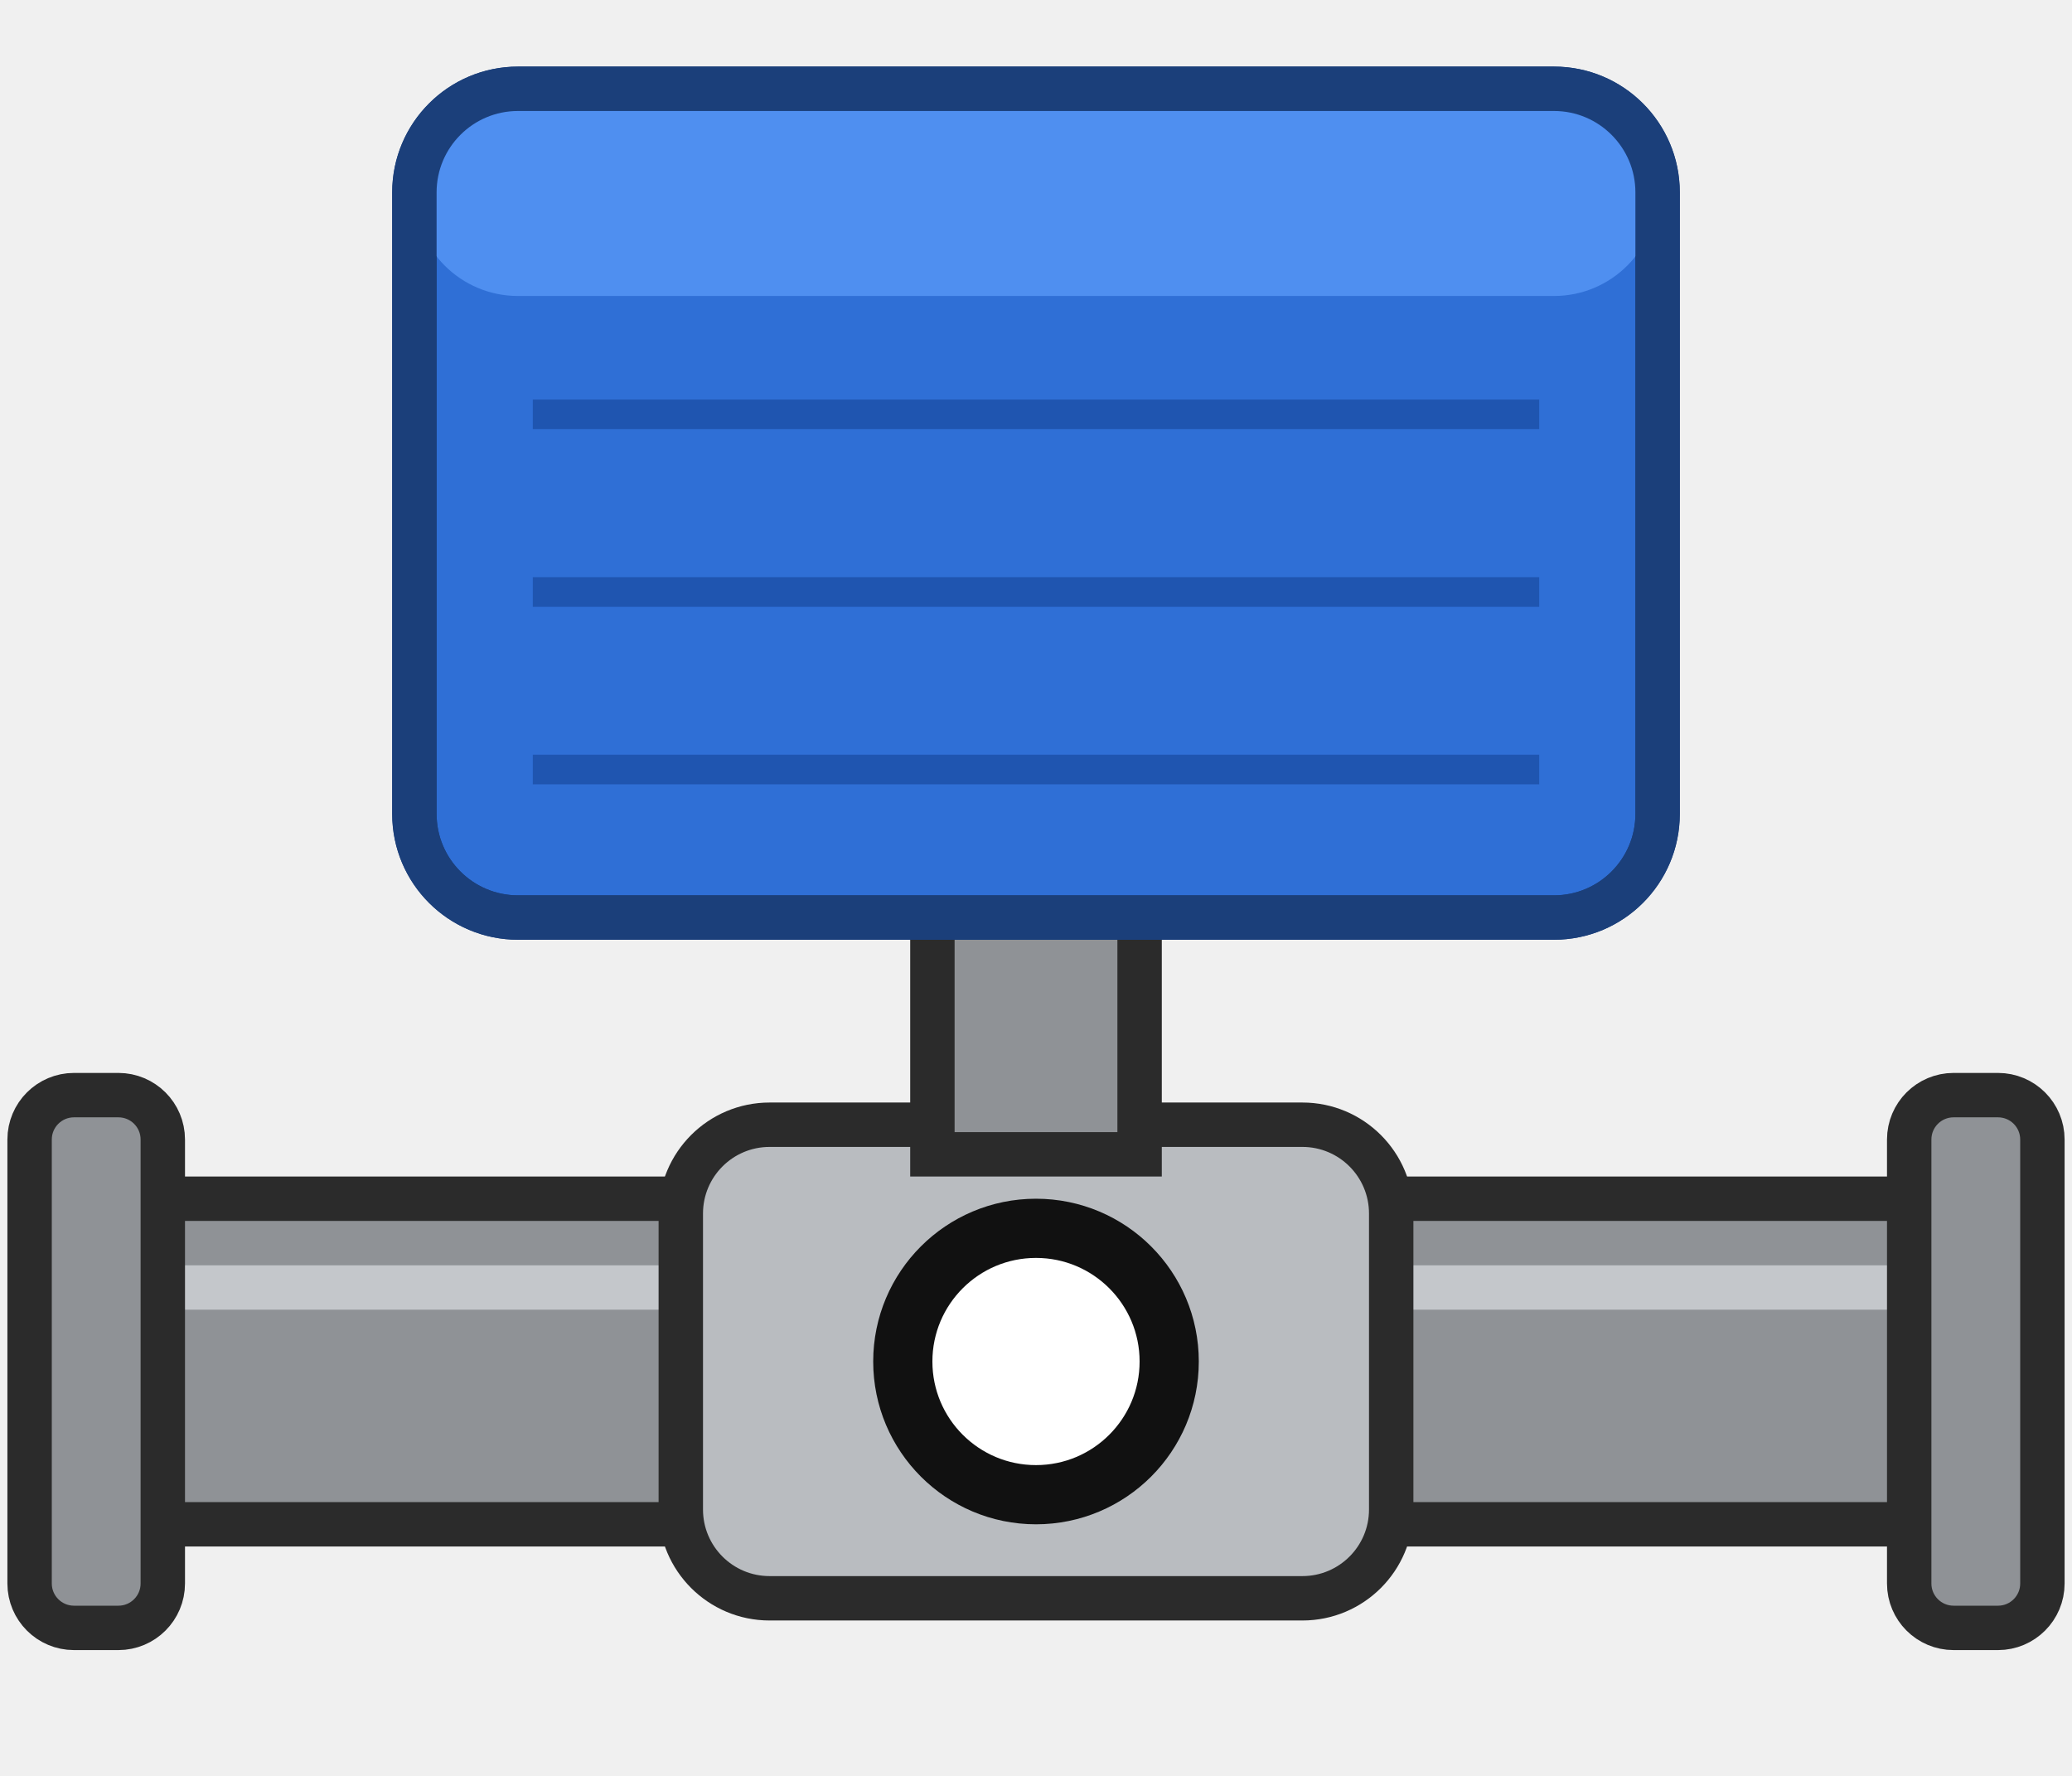
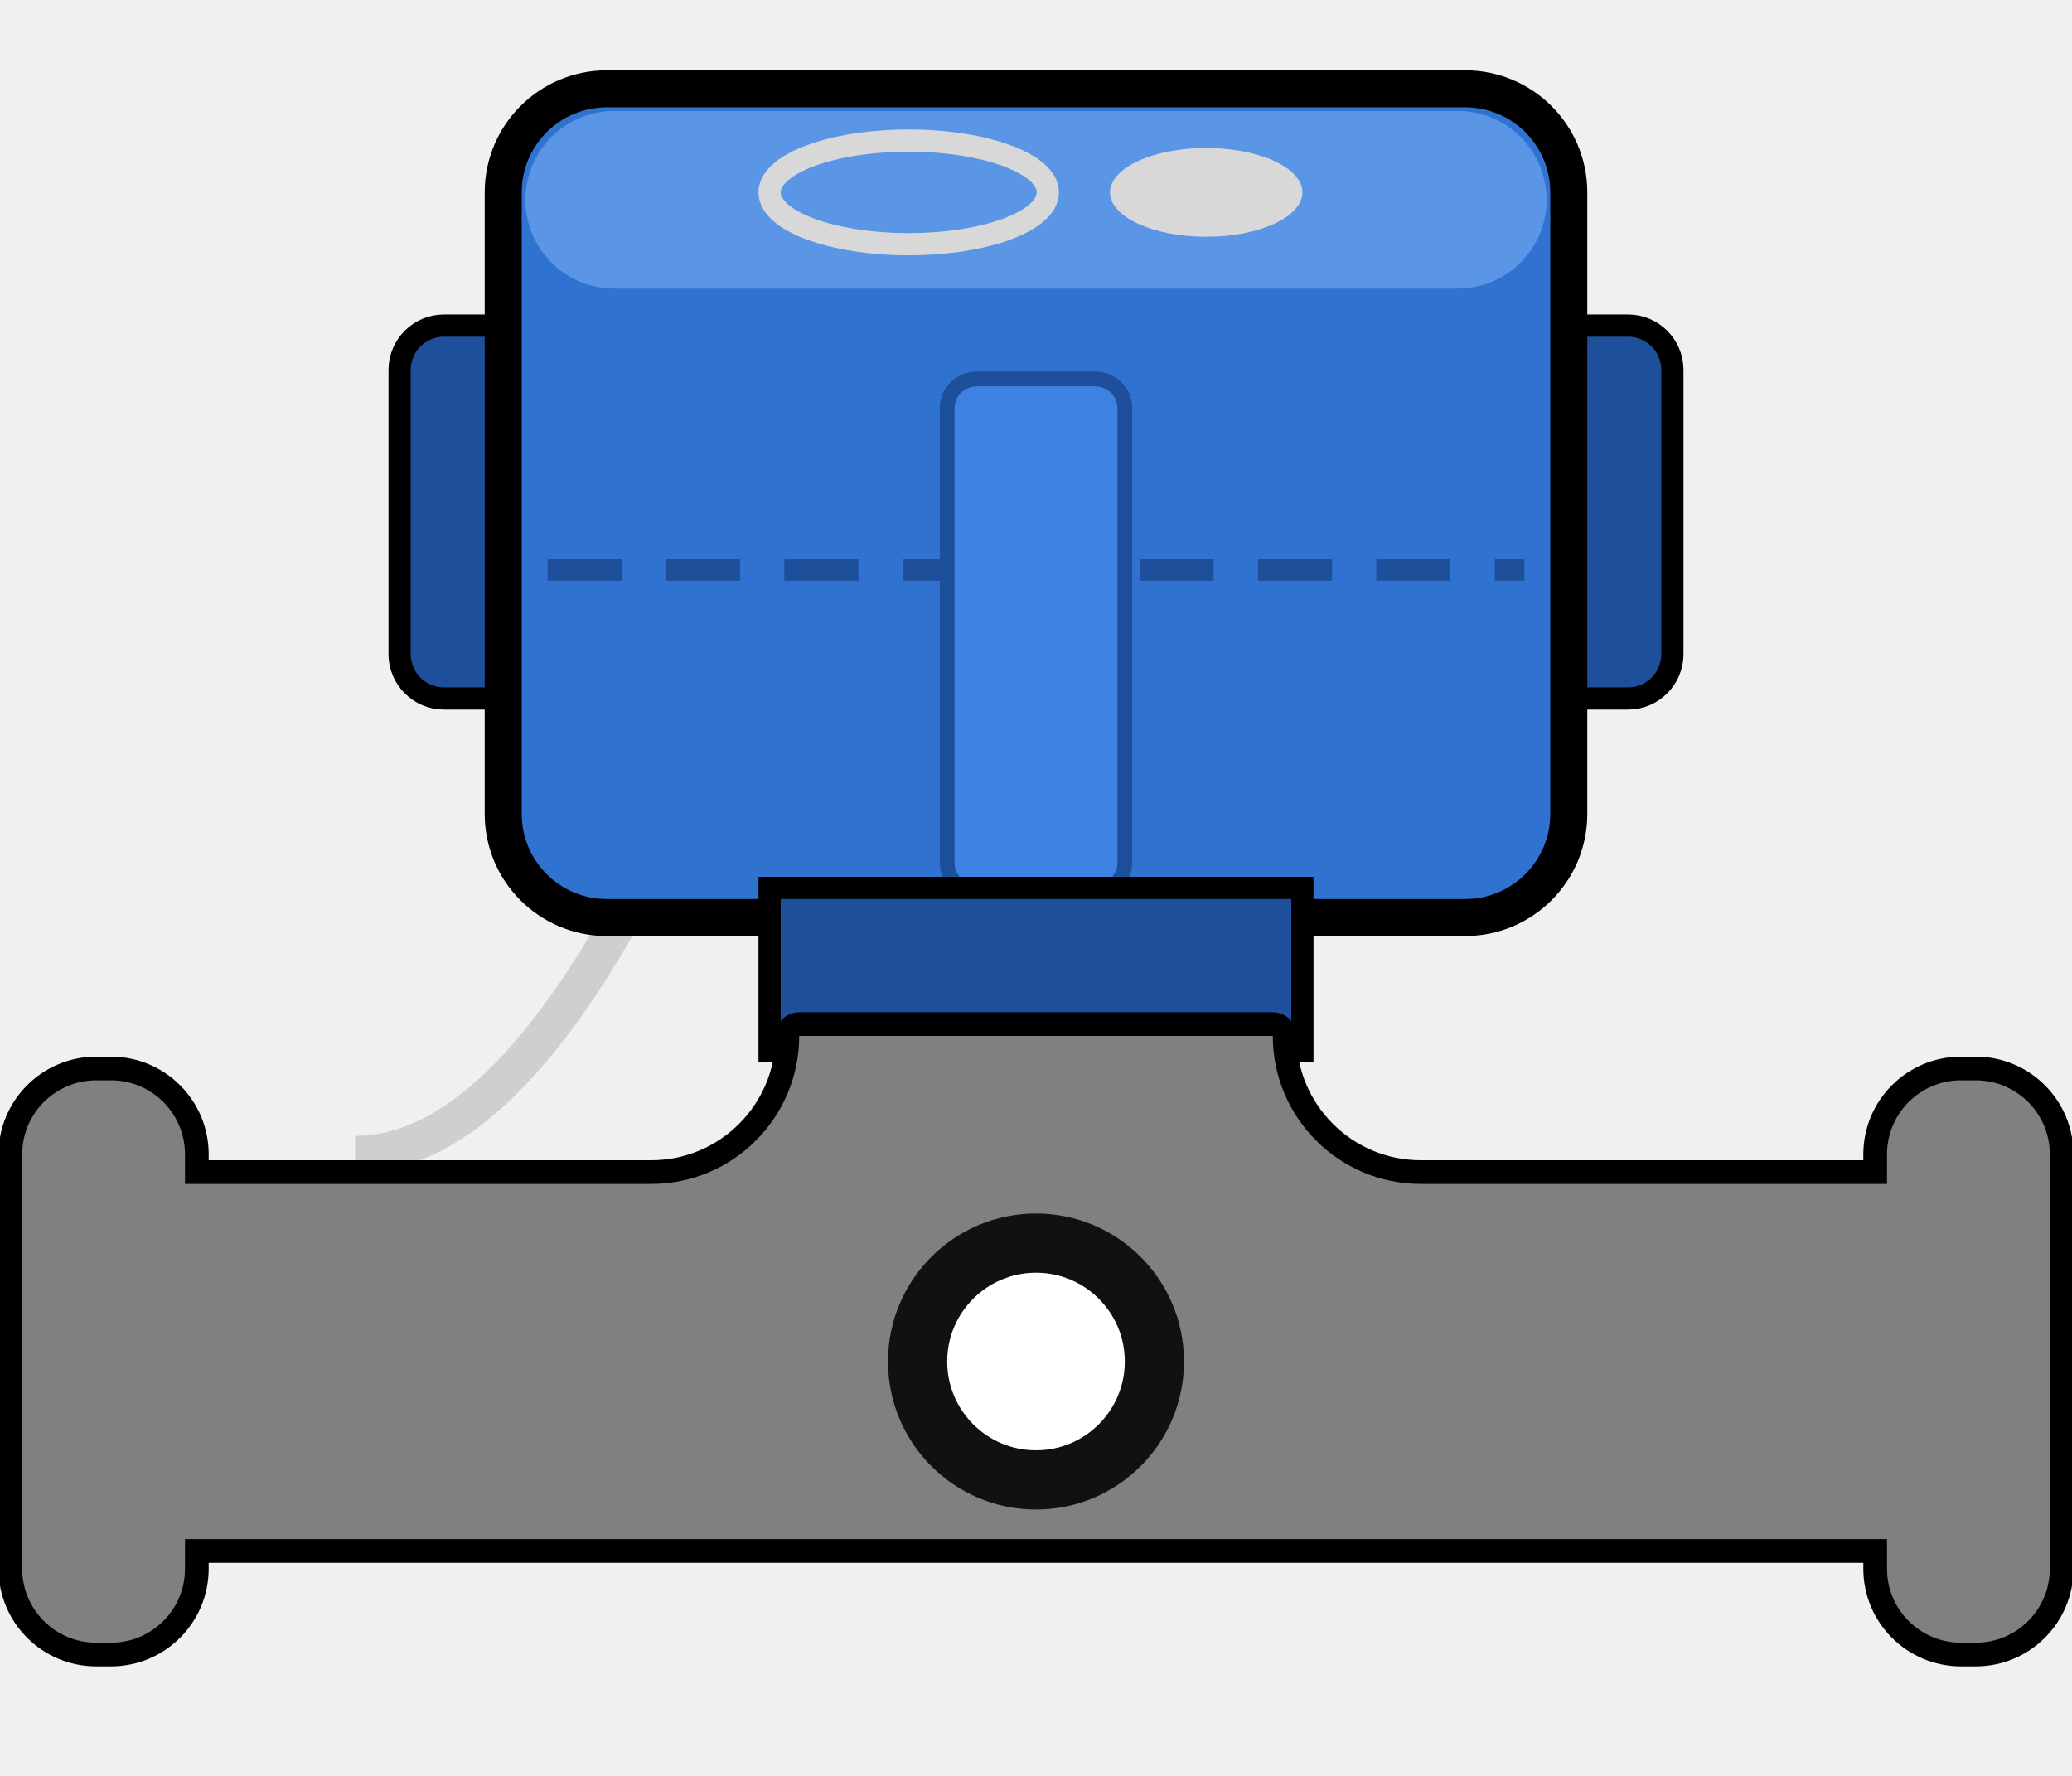
<svg xmlns="http://www.w3.org/2000/svg" viewBox="0 0 140 120">
-   <g>
-     <rect x="8" y="81" width="124" height="22" fill="#8f9296" stroke="#2b2b2b" stroke-width="3" />
-     <path d="M10 87 H130" stroke="#c4c7cb" stroke-width="3" stroke-linecap="round" />
-     <rect x="2" y="74" width="9" height="36" rx="3" fill="#8f9296" stroke="#2b2b2b" stroke-width="3" />
-     <rect x="129" y="74" width="9" height="36" rx="3" fill="#8f9296" stroke="#2b2b2b" stroke-width="3" />
-     <rect x="46" y="76" width="48" height="32" rx="6" fill="#b9bcc0" stroke="#2b2b2b" stroke-width="3" />
-     <rect x="63" y="60" width="14" height="18" fill="#8f9296" stroke="#2b2b2b" stroke-width="3" />
-     <circle cx="70" cy="92" r="9" fill="#ffffff" stroke="#111" stroke-width="4" />
-     <rect x="28" y="6" width="84" height="56" rx="7" fill="#2f6fd6" stroke="#1b3f7a" stroke-width="3" />
-     <rect x="28" y="6" width="84" height="14" rx="7" fill="#4f8ff0" />
-     <path d="M36 28 H104 M36 40 H104 M36 52 H104" stroke="#1f55b0" stroke-width="2" />
-     <rect x="28" y="6" width="84" height="56" rx="7" fill="none" stroke="#1b3f7a" stroke-width="3" />
+   <path d="M42 62 Q33.0 78 24 78" fill="none" stroke="#cfcfcf" stroke-width="2.5" />
+   <rect x="27" y="22" width="86" height="25.2" rx="3" fill="#1d4f9a" stroke="#000" stroke-width="1.5" />
+   <rect x="34" y="6" width="72" height="56" rx="7" fill="#2f72d0" stroke="#000" stroke-width="2.5" />
+   <rect x="35.5" y="7.5" width="69" height="12" rx="6" fill="#5b95e6" />
+   <ellipse cx="61.4" cy="13" rx="9.4" ry="3.5" fill="none" stroke="#d8d8d8" stroke-width="1.5" />
+   <ellipse cx="81.5" cy="13" rx="6.5" ry="3" fill="#d8d8d8" />
+   <path d="M37 38.5 H103" stroke="#1d4f9a" stroke-width="1.5" stroke-dasharray="5 3" />
+   <rect x="64.0" y="25.6" width="12" height="34.7" rx="2" fill="#3d82e3" stroke="#1d4f9a" stroke-width="1" />
+   <rect x="52" y="60" width="36" height="11" fill="#1d4f9a" stroke="#000" stroke-width="1.5" />
+   <g fill="#000" stroke="#000" stroke-width="3.2" stroke-linejoin="round">
+     <path d="M12 80 H44 A10 10 0 0 0 54 70 H86 A10 10 0 0 0 96 80 H128 V104 H12 Z" />
+     <rect x="0" y="-19" width="11" height="38" rx="5" transform="translate(1.50 92.00) rotate(0.00)" />
+     <rect x="0" y="-19" width="11" height="38" rx="5" transform="translate(138.50 92.00) rotate(180.00)" />
  </g>
+   <g fill="#808080">
+     <path d="M12 80 H44 A10 10 0 0 0 54 70 H86 A10 10 0 0 0 96 80 H128 V104 H12 Z" />
+     <rect x="0" y="-19" width="11" height="38" rx="5" transform="translate(1.50 92.00) rotate(0.00)" />
+     <rect x="0" y="-19" width="11" height="38" rx="5" transform="translate(138.50 92.00) rotate(180.00)" />
+   </g>
+   <circle cx="70" cy="92" r="8" fill="#fff" stroke="#111" stroke-width="4" />
</svg>
